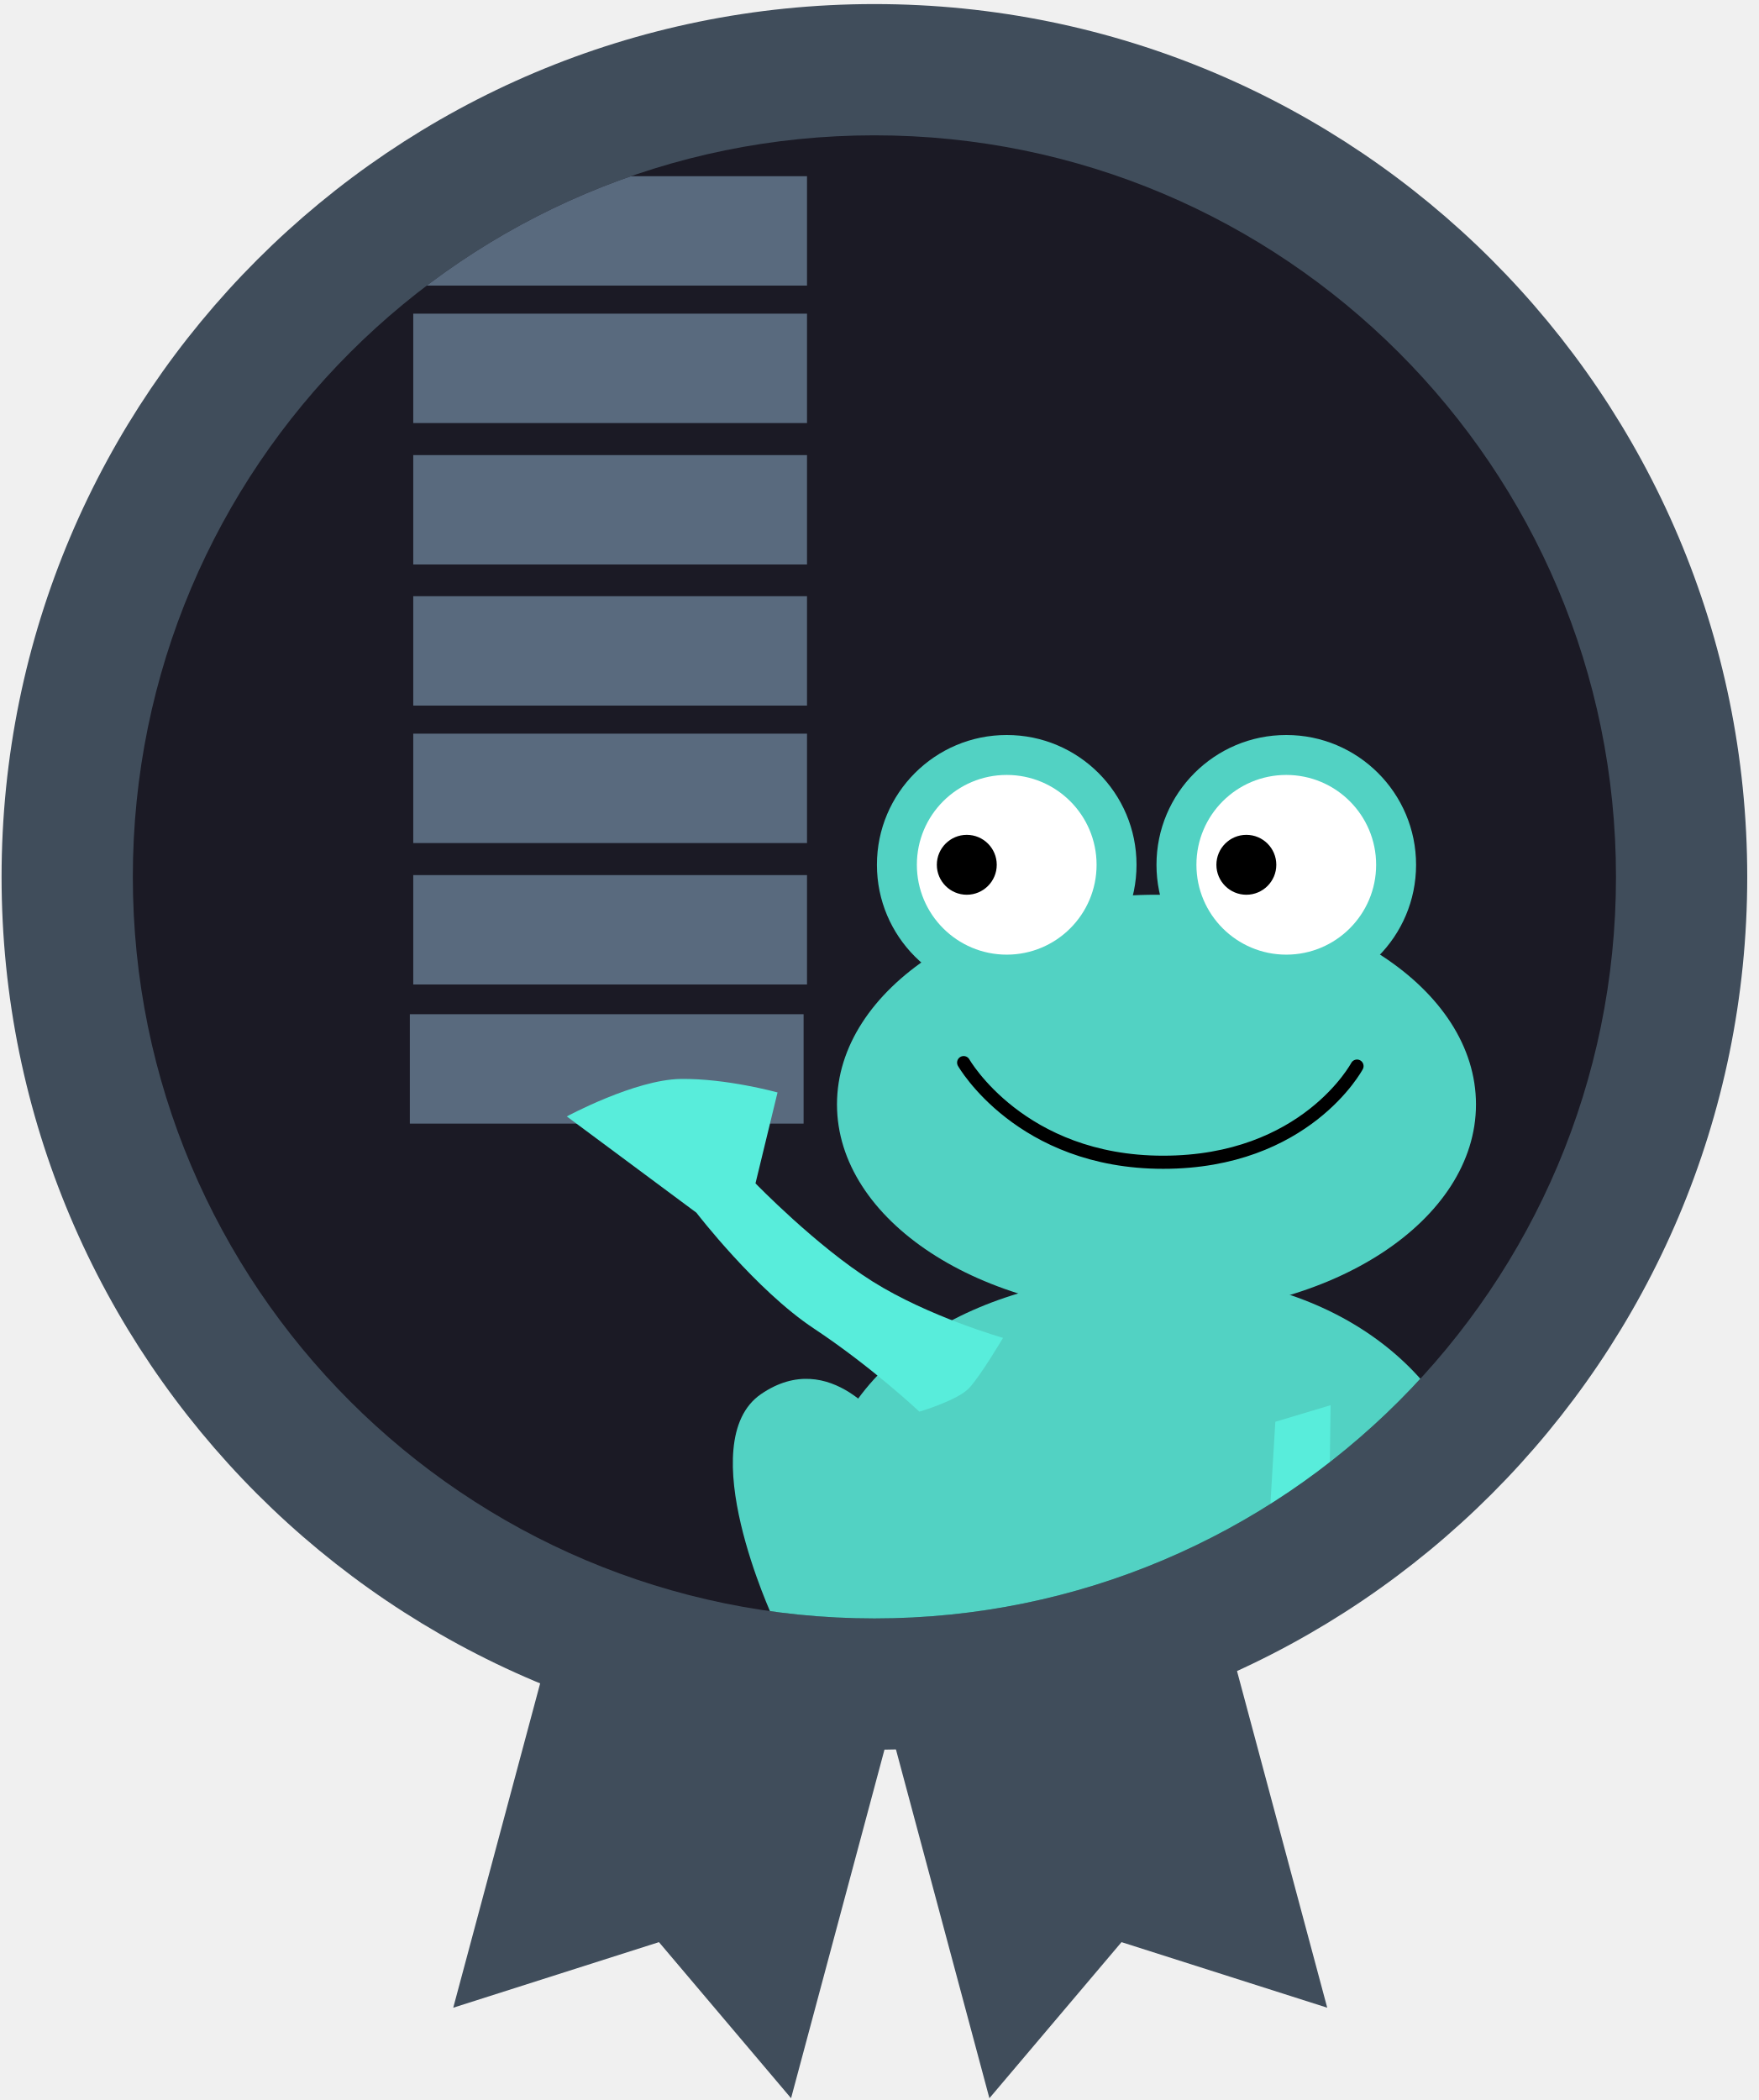
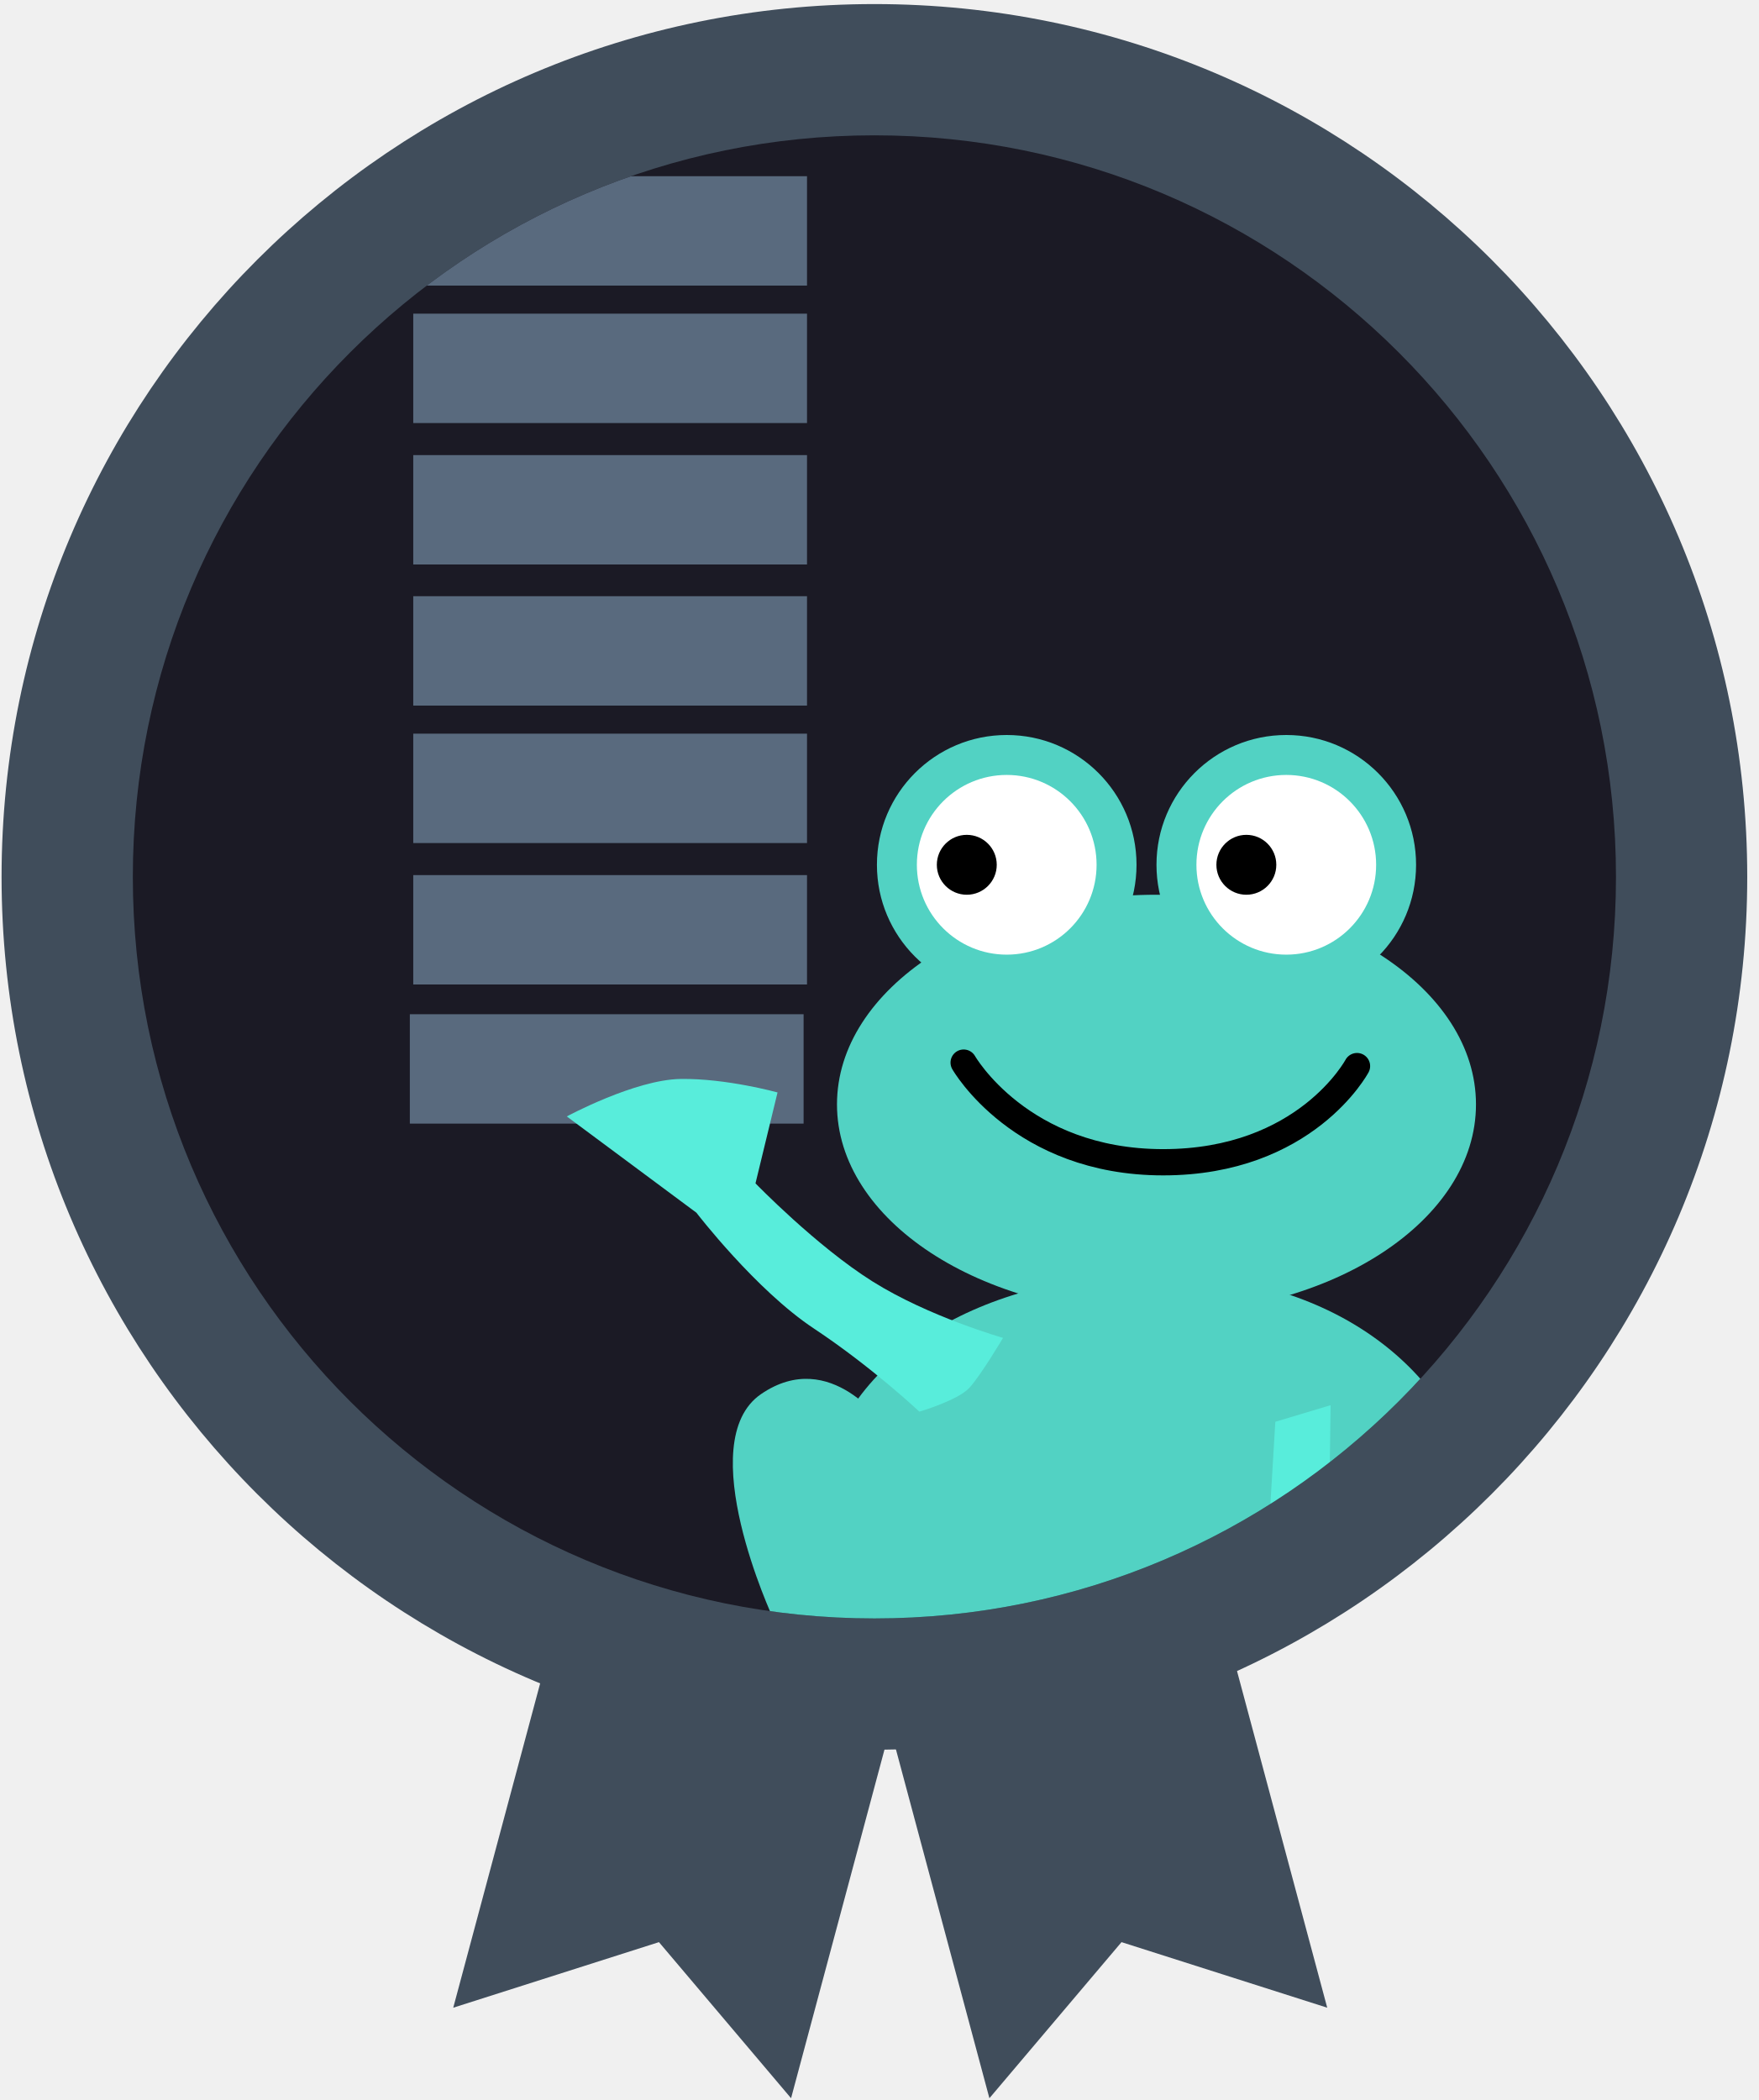
<svg xmlns="http://www.w3.org/2000/svg" xmlns:xlink="http://www.w3.org/1999/xlink" width="134px" height="160px" viewBox="0 0 134 160" version="1.1">
  <defs>
    <path id="path-1" d="M56.5,113 C87.704,113 113,87.704 113,56.5 C113,25.296 87.704,0 56.5,0 C25.296,0 0,25.296 0,56.5 C0,87.704 25.296,113 56.5,113 Z" />
  </defs>
  <g id="Page-1" stroke="none" stroke-width="1" fill="none" fill-rule="evenodd">
    <g id="award-most-created" transform="translate(0.119907, 0)">
      <path d="M43.633,82.931 L70.279,82.931 L70.279,157.69 L57.479,148.808 L43.633,157.69 L43.633,82.931 Z" id="Rectangle-32" fill="#404D5B" transform="translate(56.95598, 120.3102) rotate(-345) translate(-56.95598, -120.3102) " />
      <path d="M65.133,82.931 L91.779,82.931 L91.779,157.69 L78.979,148.808 L65.133,157.69 L65.133,82.931 Z" id="Rectangle-32-Copy" fill="#404D5B" transform="translate(78.45598, 120.3102) scale(-1, 1) rotate(-345) translate(-78.45598, -120.3102) " />
      <circle id="Oval-23" fill="#404D5B" cx="66.5" cy="66.81" r="66.5" />
      <g id="front-facing-turtle-copy-2" transform="translate(10, 10.31018)">
        <mask id="mask-2" fill="white">
          <use xlink:href="#path-1" />
        </mask>
        <use id="Mask" fill="#1B1A25" xlink:href="#path-1" />
        <rect id="Rectangle-64" fill="#596A7E" mask="url(#mask-2)" x="21.105" y="66.964" width="30" height="8.334">
          <g transform="translate(36.1047, 71.13118) rotate(-2) translate(-36.1047, -71.13118) " />
        </rect>
        <rect id="Rectangle-64-Copy" fill="#596A7E" mask="url(#mask-2)" x="21.365" y="56.364" width="30" height="8.334">
          <g transform="translate(36.36544, 60.53143) rotate(2) translate(-36.36544, -60.53143) " />
        </rect>
        <rect id="Rectangle-64-Copy-2" fill="#596A7E" mask="url(#mask-2)" x="21.365" y="45.588" width="30" height="8.334" />
        <rect id="Rectangle-64-Copy-3" fill="#596A7E" mask="url(#mask-2)" x="21.365" y="35.115" width="30" height="8.334">
          <g transform="translate(36.36544, 39.28241) rotate(3) translate(-36.36544, -39.28241) " />
        </rect>
        <rect id="Rectangle-64-Copy-6" fill="#596A7E" mask="url(#mask-2)" x="21.365" y="24.364" width="30" height="8.334">
          <g transform="translate(36.36544, 28.53143) rotate(2) translate(-36.36544, -28.53143) " />
        </rect>
        <rect id="Rectangle-64-Copy-4" fill="#596A7E" mask="url(#mask-2)" x="21.365" y="13.588" width="30" height="8.334" />
        <rect id="Rectangle-64-Copy-5" fill="#596A7E" mask="url(#mask-2)" x="21.365" y="3.115" width="30" height="8.334">
          <g transform="translate(36.36544, 7.282409) rotate(3) translate(-36.36544, -7.282409) " />
        </rect>
        <g id="frog" mask="url(#mask-2)">
          <g transform="translate(31, 45.68982)">
            <ellipse id="Oval-38" stroke="none" fill="#52D2C3" fill-rule="evenodd" cx="46.991" cy="28.145" rx="24.342" ry="15.974" />
            <path d="M46.991,73.026 C79.73,73.026 73.314,65.306 71.333,57.051 C69.239,48.323 60.435,41.077 46.991,41.077 C33.548,41.077 23.146,47.557 21.46,57.051 C19.775,66.546 14.743,73.026 46.991,73.026 Z" id="Oval-38-Copy" stroke="none" fill="#52D2C3" fill-rule="evenodd" />
            <ellipse id="Oval-39" stroke="none" fill="#52D2C3" fill-rule="evenodd" cx="35.581" cy="9.889" rx="9.889" ry="9.889" />
            <ellipse id="Oval-39-Copy" stroke="none" fill="#52D2C3" fill-rule="evenodd" cx="56.88" cy="9.889" rx="9.889" ry="9.889" />
            <ellipse id="Oval-39-Copy-2" stroke="none" fill="#FFFFFF" fill-rule="evenodd" cx="56.88" cy="9.889" rx="6.846" ry="6.846" />
            <ellipse id="Oval-39-Copy-4" stroke="none" fill="#000000" fill-rule="evenodd" cx="53.838" cy="9.889" rx="2.282" ry="2.282" />
            <ellipse id="Oval-39-Copy-3" stroke="none" fill="#FFFFFF" fill-rule="evenodd" cx="35.581" cy="9.889" rx="6.846" ry="6.846" />
            <path d="M32.538,12.171 C33.799,12.171 34.821,11.149 34.821,9.889 C34.821,8.629 33.799,7.607 32.538,7.607 C31.278,7.607 30.256,8.629 30.256,9.889 C30.256,11.149 31.278,12.171 32.538,12.171 Z" id="Oval-39-Copy-5" stroke="none" fill="#000000" fill-rule="evenodd" />
-             <path d="M32.299,24.961 C32.299,24.961 36.626,32.553 47.498,32.553 C58.37,32.553 62.269,25.226 62.269,25.226" id="Path-32" stroke="#000000" stroke-width="1" stroke-linecap="round" fill="none" />
+             <path d="M32.299,24.961 C32.299,24.961 36.626,32.553 47.498,32.553 C58.37,32.553 62.269,25.226 62.269,25.226" id="Path-32" stroke="#000000" stroke-width="2" stroke-linecap="round" fill="none" />
            <path d="M26.332,52.701 C26.332,52.701 22.196,46.564 16.866,50.214 C11.536,53.864 17.783,67.298 17.783,67.298 C17.783,67.298 11.347,67.951 12.595,69.793 C13.842,71.636 19.205,74.641 21.353,74.641 C23.5,74.641 25.483,69.793 25.483,69.793 L26.332,52.701 Z" id="Path-33" stroke="none" fill="#52D2C3" fill-rule="evenodd" />
            <path d="M82.189,52.701 C82.189,52.701 78.052,46.564 72.723,50.214 C67.393,53.864 73.639,67.298 73.639,67.298 C73.639,67.298 67.204,67.951 68.451,69.793 C69.698,71.636 75.061,74.641 77.209,74.641 C79.357,74.641 81.339,69.793 81.339,69.793 L82.189,52.701 Z" id="Path-33-Copy" stroke="none" fill="#52D2C3" fill-rule="evenodd" transform="translate(75.23969, 61.84814) scale(-1, 1) translate(-75.23969, -61.84814) " />
            <path d="M22.787,18.13 C21.502,17.933 18.188,18.13 18.188,18.13 C18.188,18.13 20.018,23.706 20.184,28.77 C20.35,33.834 18.975,40.349 18.975,40.349 L12.293,42.83 C12.293,42.83 13.583,46.676 15.574,49.531 C17.565,52.386 22.787,55.119 22.787,55.119 L23.346,42.83 C23.346,42.83 25.701,35.784 25.656,30.482 C25.612,25.18 26.413,20.272 26.413,20.272 C26.413,20.272 24.073,18.328 22.787,18.13 Z" id="Path-35" stroke="none" fill="#58EDDB" fill-rule="evenodd" transform="translate(19.35272, 36.58073) rotate(124) translate(-19.35272, -36.58073) " />
            <path d="M56.045,52.326 L54.914,71.236 L50.518,77.704 C50.518,77.704 54.317,80.092 58.473,80.092 C62.628,80.092 63.884,78.984 63.884,78.984 L59.993,70.484 L60.257,51.063 L56.045,52.326 Z" id="Path-35-Copy" stroke="none" fill="#58EDDB" fill-rule="evenodd" />
          </g>
        </g>
      </g>
    </g>
  </g>
</svg>
